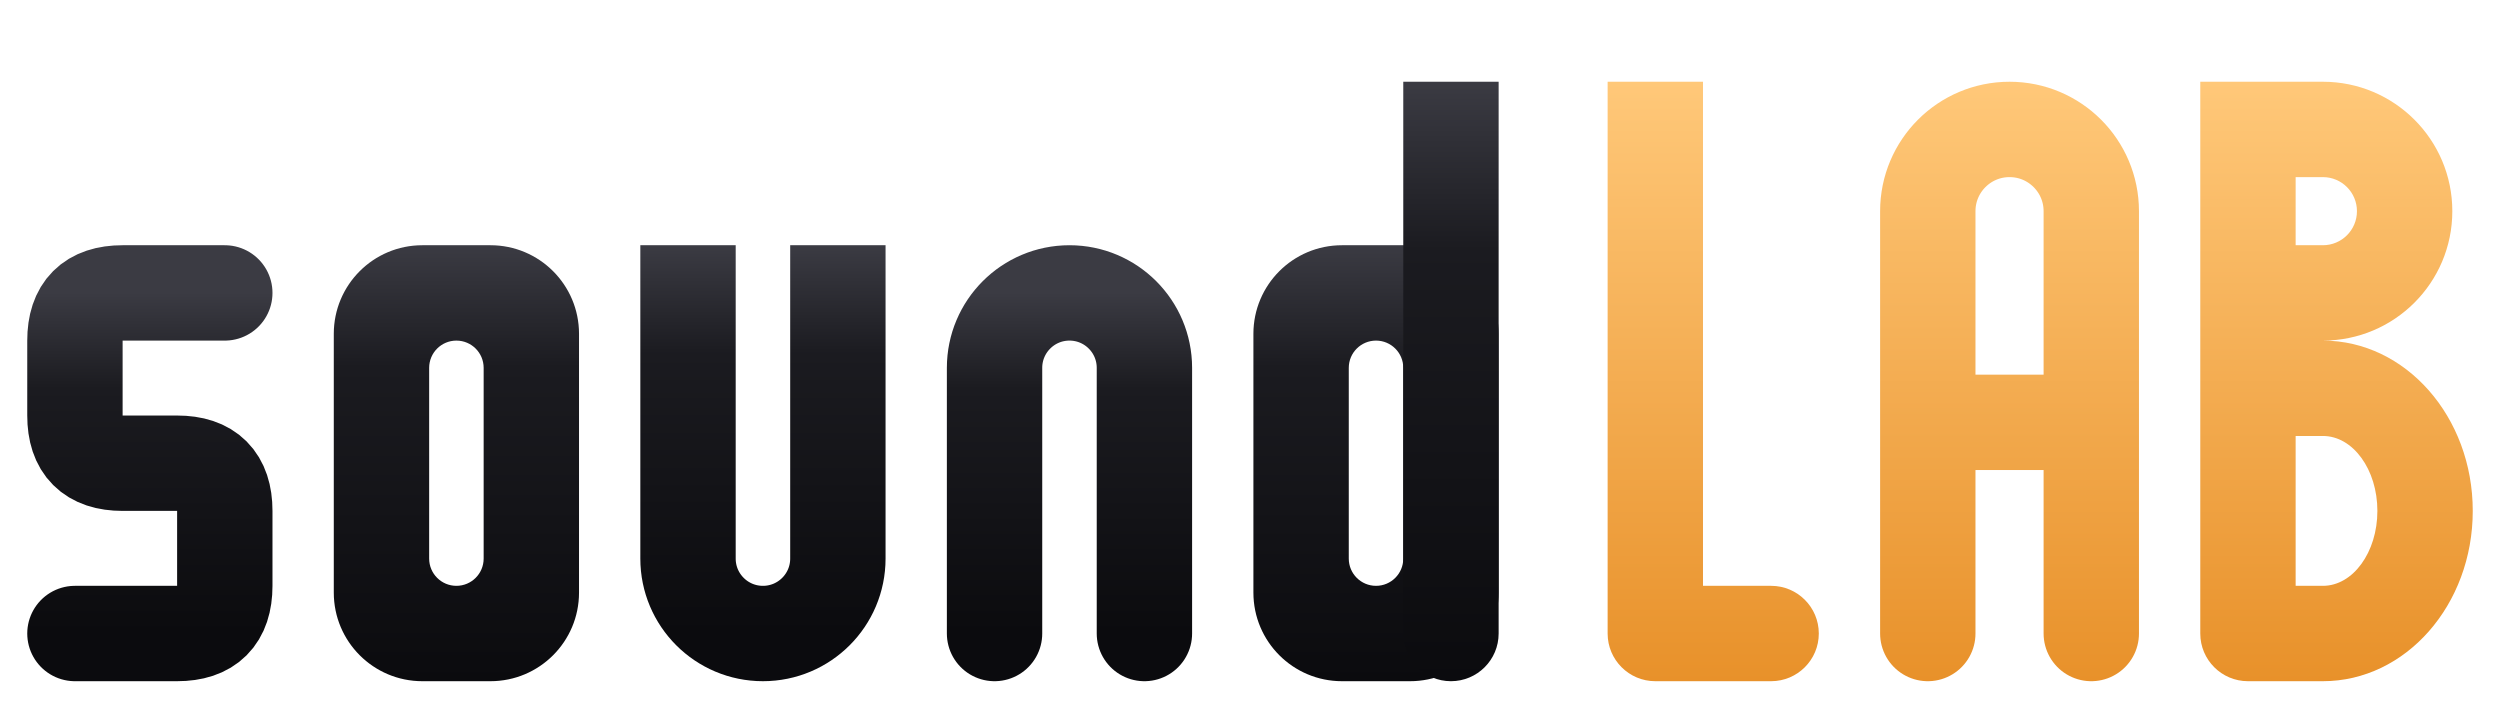
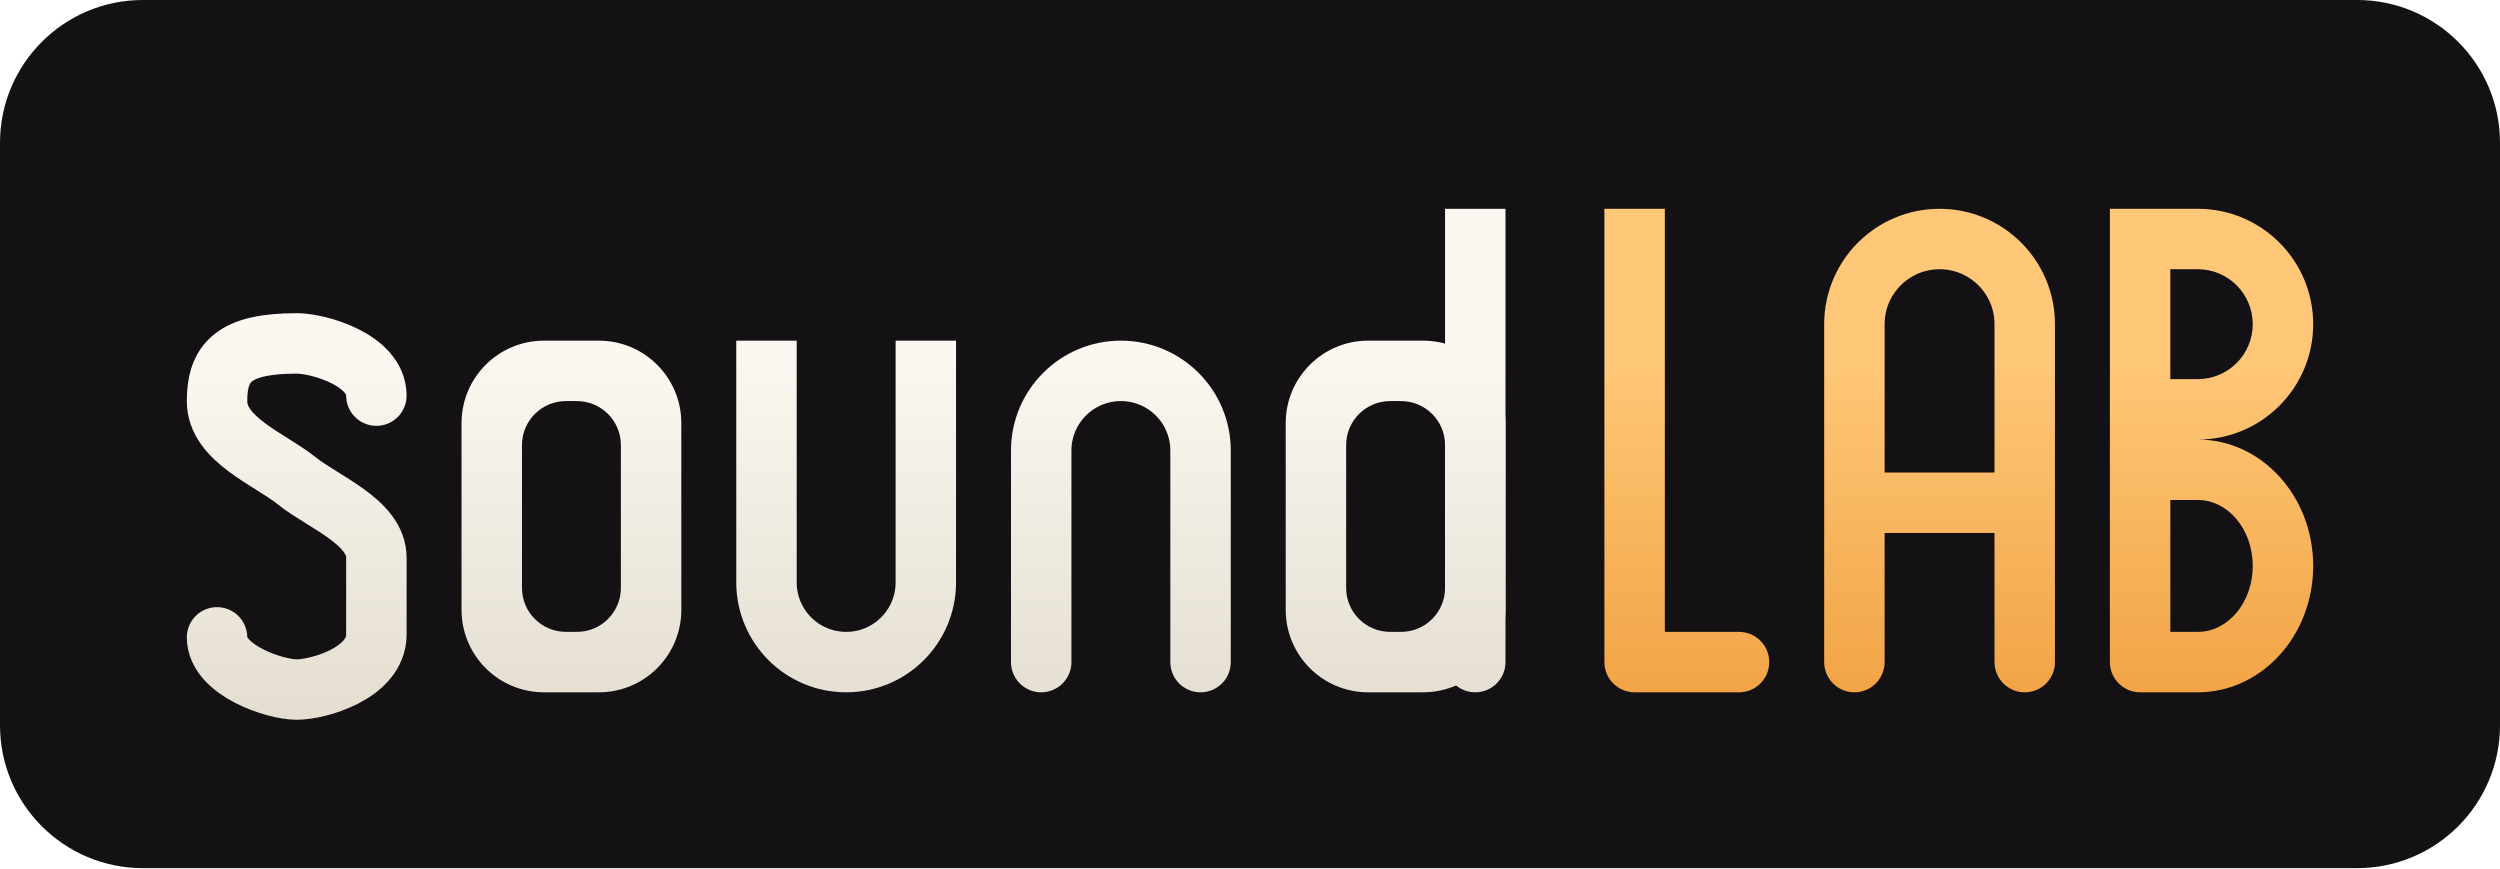
- <svg xmlns="http://www.w3.org/2000/svg" viewBox="0 0 367 106" role="img" aria-label="soundLAB">
+ <svg xmlns="http://www.w3.org/2000/svg" viewBox="0 0 455 158" role="img" aria-label="soundLAB">
  <defs>
-     <linearGradient id="key" x1="0" y1="0" x2="0" y2="1">
-       <stop offset="0" stop-color="#3b3b43" />
-       <stop offset="0.28" stop-color="#1b1b20" />
-       <stop offset="1" stop-color="#0b0b0e" />
+     <linearGradient id="ivory" gradientUnits="userSpaceOnUse" x1="0" y1="38" x2="0" y2="126">
+       <stop offset="0" stop-color="#fbf8f1" />
+       <stop offset="1" stop-color="#ddd5c6" />
    </linearGradient>
-     <linearGradient id="amber" gradientUnits="userSpaceOnUse" x1="0" y1="12" x2="0" y2="100">
+     <linearGradient id="amber" gradientUnits="userSpaceOnUse" x1="0" y1="38" x2="0" y2="126">
      <stop offset="0" stop-color="#ffc879" />
-       <stop offset="1" stop-color="#e8912a" />
+       <stop offset="1" stop-color="#ec9530" />
    </linearGradient>
  </defs>
-   <g>
-     <path d="M33 43 H18 Q11 43 11 50 V61 Q11 68 18 68 H26 Q33 68 33 75 V86 Q33 93 26 93 H11" fill="none" stroke="url(#key)" stroke-width="14" stroke-linecap="round" stroke-linejoin="round" />
-     <path d="M62 36 H72 A13 13 0 0 1 85 49 V87 A13 13 0 0 1 72 100 H62 A13 13 0 0 1 49 87 V49 A13 13 0 0 1 62 36 Z M67 50 H67 A4 4 0 0 1 71 54 V82 A4 4 0 0 1 67 86 H67 A4 4 0 0 1 63 82 V54 A4 4 0 0 1 67 50 Z" fill="url(#key)" fill-rule="evenodd" />
-     <path d="M101 36 V82 A11 11 0 0 0 123 82 V36" fill="none" stroke="url(#key)" stroke-width="14" stroke-linecap="butt" stroke-linejoin="round" />
-     <path d="M146 93 V54 A11 11 0 0 1 168 54 V93" fill="none" stroke="url(#key)" stroke-width="14" stroke-linecap="round" stroke-linejoin="round" />
-     <path d="M197 36 H207 A13 13 0 0 1 220 49 V87 A13 13 0 0 1 207 100 H197 A13 13 0 0 1 184 87 V49 A13 13 0 0 1 197 36 Z M202 50 H202 A4 4 0 0 1 206 54 V82 A4 4 0 0 1 202 86 H202 A4 4 0 0 1 198 82 V54 A4 4 0 0 1 202 50 Z" fill="url(#key)" fill-rule="evenodd" />
-     <path d="M206 12 H220 V93 A7 7 0 0 1 206 93 Z" fill="url(#key)" />
-   </g>
-   <g>
-     <path d="M236 12 H250 V86 H260 A7 7 0 0 1 260 100 H243 A7 7 0 0 1 236 93 Z" fill="url(#amber)" />
-     <path d="M283 93 V31 A12 12 0 0 1 307 31 V93" fill="none" stroke="url(#amber)" stroke-width="14" stroke-linecap="round" stroke-linejoin="round" />
-     <path d="M283 55 H307 V69 H283 Z" fill="url(#amber)" />
-     <path d="M323 12 H341 A19 19 0 0 1 341 50 A22 25 0 0 1 341 100 H330 A7 7 0 0 1 323 93 Z M337 26 H341 A5 5 0 0 1 341 36 H337 Z M337 64 H341 A8 11 0 0 1 341 86 H337 Z" fill="url(#amber)" fill-rule="evenodd" />
+   <rect width="455" height="158" rx="26" fill="#131114" />
+   <g transform="translate(28,26)">
+     <path d="M40.5 46 C 40.5 39.5 30 36.5 26 36.5 C 14.5 36.5 11.5 40 11.5 47 C 11.5 54 21 57.5 26 61.5 C 31 65.5 40.5 69 40.5 75.5 C 40.5 82.5 40.5 86 40.5 89.5 C 40.5 96.5 30 99.5 26 99.5 C 22 99.5 11.5 96 11.5 90" fill="none" stroke="url(#ivory)" stroke-width="11" stroke-linecap="round" stroke-linejoin="round" />
+     <path d="M71 36 H81 A15 15 0 0 1 96 51 V85 A15 15 0 0 1 81 100 H71 A15 15 0 0 1 56 85 V51 A15 15 0 0 1 71 36 Z M75 47 H77 A8 8 0 0 1 85 55 V81 A8 8 0 0 1 77 89 H75 A8 8 0 0 1 67 81 V55 A8 8 0 0 1 75 47 Z" fill="url(#ivory)" fill-rule="evenodd" />
+     <path d="M111.5 36 V80 A14.5 14.5 0 0 0 140.5 80 V36" fill="none" stroke="url(#ivory)" stroke-width="11" stroke-linecap="butt" stroke-linejoin="round" />
+     <path d="M161.5 94.5 V56 A14.5 14.5 0 0 1 190.5 56 V94.5" fill="none" stroke="url(#ivory)" stroke-width="11" stroke-linecap="round" stroke-linejoin="round" />
+     <path d="M221 36 H231 A15 15 0 0 1 246 51 V85 A15 15 0 0 1 231 100 H221 A15 15 0 0 1 206 85 V51 A15 15 0 0 1 221 36 Z M225 47 H227 A8 8 0 0 1 235 55 V81 A8 8 0 0 1 227 89 H225 A8 8 0 0 1 217 81 V55 A8 8 0 0 1 225 47 Z" fill="url(#ivory)" fill-rule="evenodd" />
+     <path d="M235 12 H246 V94.5 A5.5 5.5 0 0 1 235 94.5 Z" fill="url(#ivory)" />
+     <path d="M264 12 H275 V89 H288.5 A5.5 5.5 0 0 1 288.5 100 H269.5 A5.5 5.5 0 0 1 264 94.5 Z" fill="url(#amber)" />
+     <path d="M309.5 94.5 V33 A15.5 15.5 0 0 1 340.5 33 V94.5" fill="none" stroke="url(#amber)" stroke-width="11" stroke-linecap="round" stroke-linejoin="round" />
+     <path d="M309.5 60 H340.5 V71 H309.5 Z" fill="url(#amber)" />
+     <path d="M356 12 H372 A21 21 0 0 1 372 54 A21 23 0 0 1 372 100 H361.5 A5.5 5.5 0 0 1 356 94.5 Z M367 23 H372 A10 10 0 0 1 372 43 H367 Z M367 65 H372 A10 12 0 0 1 372 89 H367 Z" fill="url(#amber)" fill-rule="evenodd" />
  </g>
</svg>
